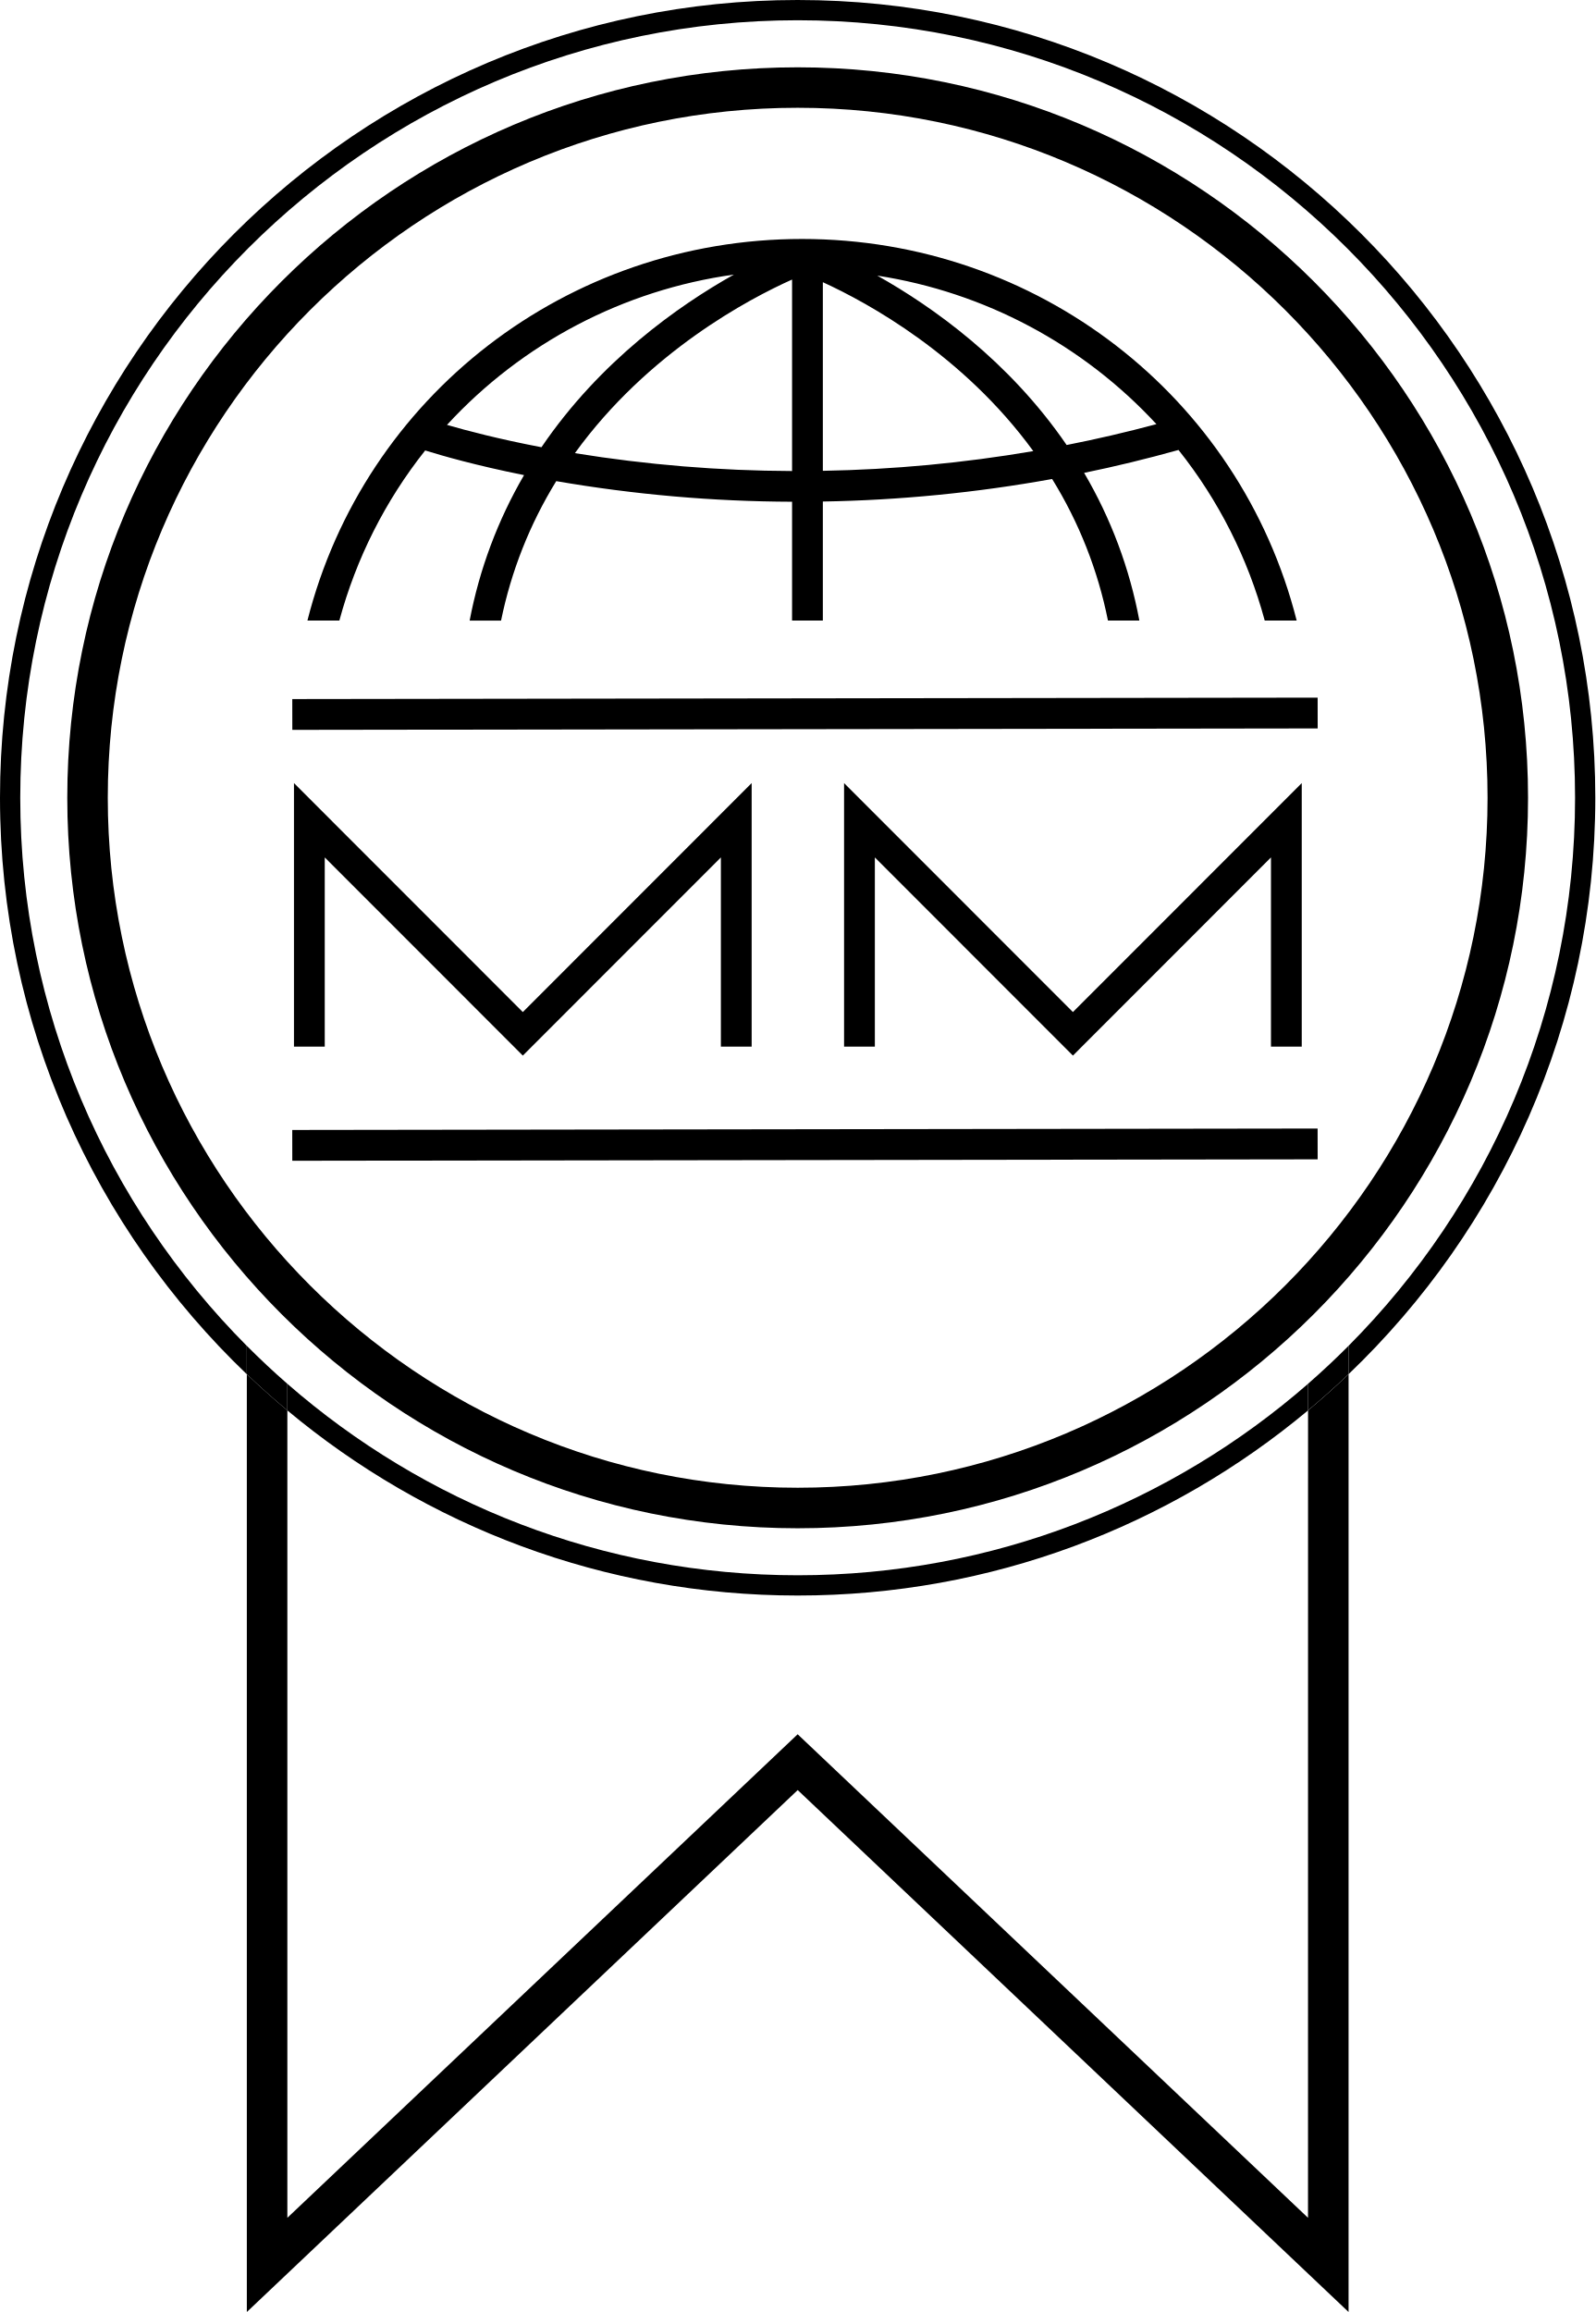
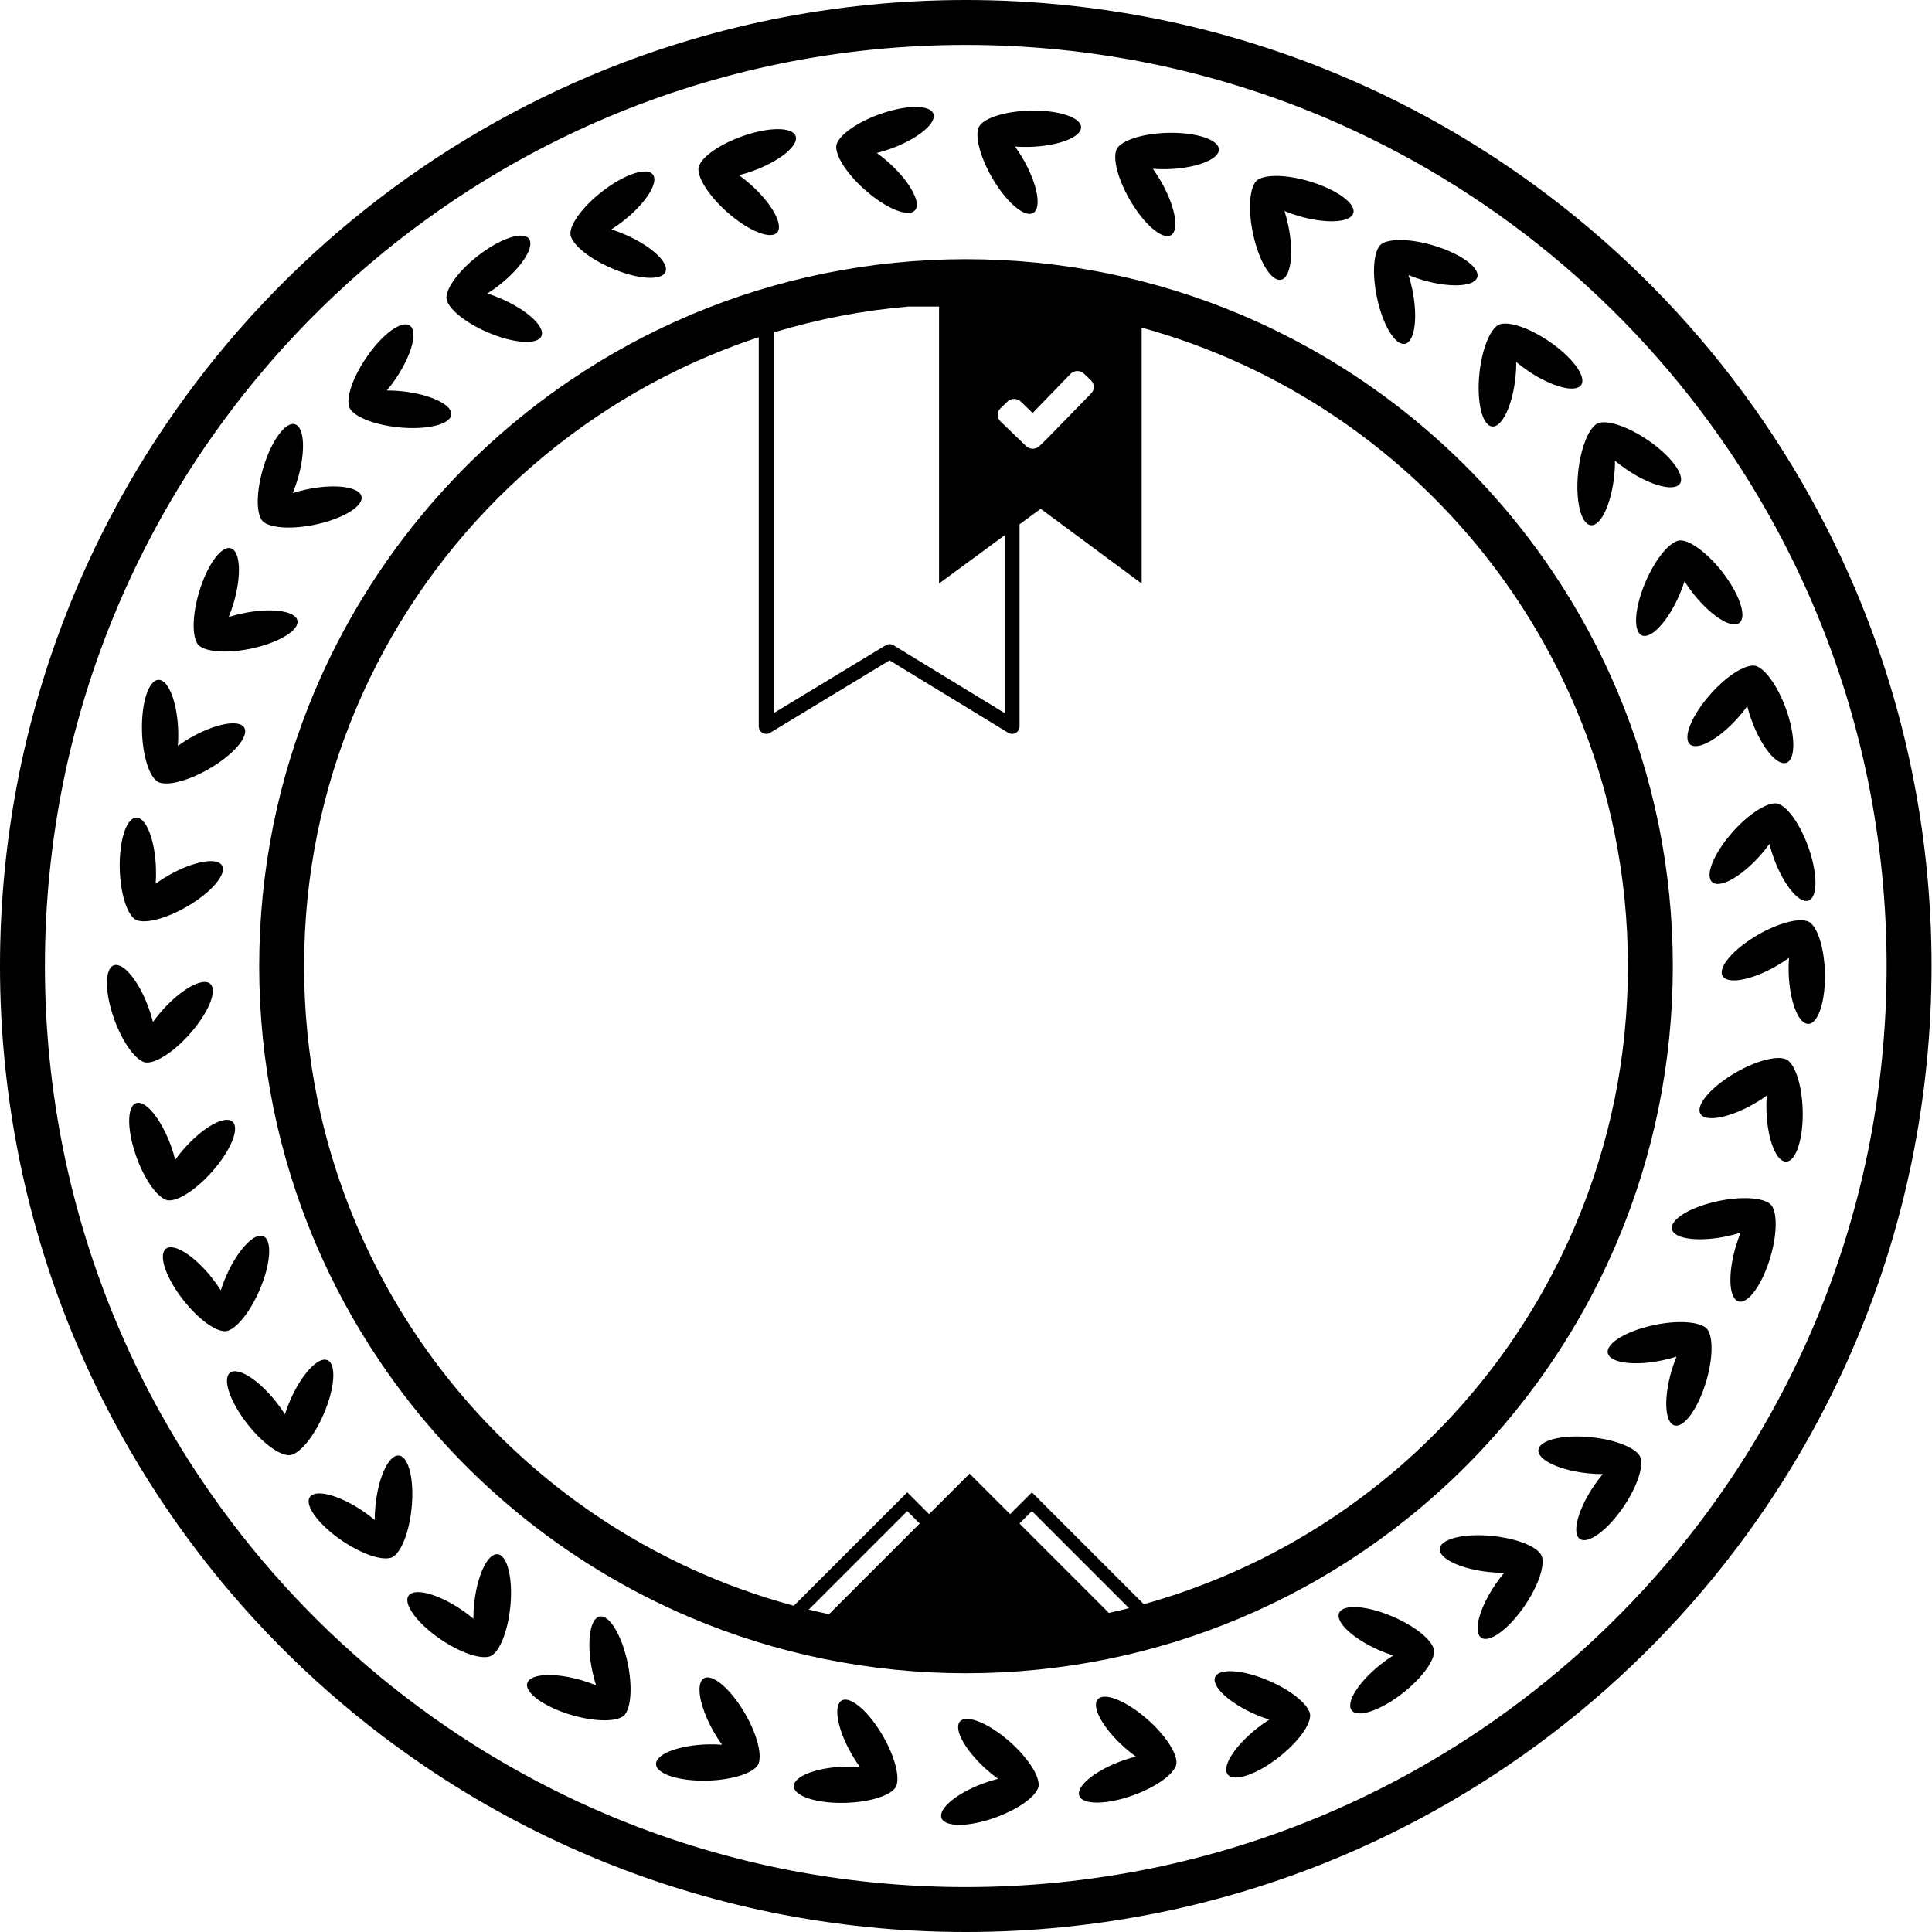
- <svg xmlns="http://www.w3.org/2000/svg" viewBox="0 0 1847.86 2677.65" role="img" aria-hidden="true">
+ <svg xmlns="http://www.w3.org/2000/svg" viewBox="0 0 4300 4301" role="img" aria-hidden="true">
  <g class="professional-certificate-watermark">
-     <path d="M1558.23,2613.45l-591.14-560L376,2613.45V1678.37q-24.17-20.17-46.93-41.92v1086.1l638.07-604.47,638.07,604.47V1636.45q-22.74,21.74-46.93,41.92Z" transform="translate(-43.16 -44.9)" />
-     <path d="M376,1647.55v30.82c160.32,133.79,366.49,214.4,591.14,214.4s430.82-80.6,591.14-214.4v-30.82c-158.28,138-365.11,221.75-591.14,221.75S534.24,1785.58,376,1647.55Z" transform="translate(-43.16 -44.9)" />
-     <path d="M1891,968.83C1891,459.37,1476.55,44.9,967.09,44.9S43.16,459.37,43.16,968.83c0,262.23,109.81,499.29,285.86,667.62V1603.6c-162.08-162.92-262.4-387.35-262.4-634.77,0-496.52,403.94-900.47,900.47-900.47s900.47,403.94,900.47,900.47c0,247.42-100.31,471.85-262.4,634.77v32.85C1781.21,1468.12,1891,1231.06,1891,968.83Z" transform="translate(-43.16 -44.9)" />
-     <path d="M1558.23,1647.55v30.82q24.17-20.17,46.93-41.92V1603.6Q1582.49,1626.39,1558.23,1647.55Z" transform="translate(-43.16 -44.9)" />
-     <path d="M376,1647.55q-24.24-21.14-46.93-43.94v32.85q22.74,21.74,46.93,41.92Z" transform="translate(-43.16 -44.9)" />
-     <g>
-       <path d="M967.09,1814.86c-466.5,0-846-379.53-846-846s379.53-846,846-846,846,379.53,846,846S1433.6,1814.86,967.09,1814.86Zm0-1645.13C526.46,169.73,168,528.2,168,968.83s358.47,799.1,799.1,799.1,799.1-358.47,799.1-799.1S1407.72,169.73,967.09,169.73Z" transform="translate(-43.16 -44.9)" />
-       <rect x="381.8" y="1352.69" width="1187.67" height="35.65" transform="translate(-45.17 -43.47) rotate(-0.08)" />
-       <rect x="381.8" y="853.64" width="1187.67" height="35.65" transform="translate(-44.44 -43.47) rotate(-0.08)" />
-       <polygon points="605.58 1222.54 376.16 993.02 376.16 1212.15 340.51 1212.15 340.51 906.94 605.58 1172.12 870.64 906.94 870.64 1212.15 835 1212.15 835 993.02 605.58 1222.54" />
-       <polygon points="1242.76 1222.54 1013.34 993.02 1013.34 1212.15 977.69 1212.15 977.69 906.94 1242.76 1172.12 1507.82 906.94 1507.82 1212.15 1472.17 1212.15 1472.17 993.02 1242.76 1222.54" />
-       <path d="M436.25,763.6a545.67,545.67,0,0,1,99.39-197c19.24,6,58.74,17.37,114.52,28.56a531.35,531.35,0,0,0-63,168.46h36.39a497.43,497.43,0,0,1,63.91-161.49A1639.88,1639.88,0,0,0,960.62,626V763.6h35.65V625.75a1649.58,1649.58,0,0,0,265.58-26.09A496.28,496.28,0,0,1,1326.5,763.6h36.39a529.26,529.26,0,0,0-64-171.05q53.71-11,109.34-26.52a545.56,545.56,0,0,1,99.87,197.57h37c-66-260.32-301.24-441.94-572.94-441.94S465.27,503.25,399.25,763.6Zm946.39-227.47q-52.87,14.15-104,24.15c-66.78-97.56-155.41-160.25-219.33-196.16A555.53,555.53,0,0,1,1382.64,536.13ZM996.27,371.73c52.85,24.2,162.88,84.57,243.74,195.62a1615.45,1615.45,0,0,1-243.74,22.83ZM960.62,590.42a1605.7,1605.7,0,0,1-251.56-20.7C793.79,452.6,911,390.87,960.62,368.66ZM893.23,362.92C828.91,399,738.17,463,670.33,562.86c-49.14-9.39-86.44-19.18-109.42-25.87A555.43,555.43,0,0,1,893.23,362.92Z" transform="translate(-43.16 -44.9)" />
-     </g>
+     <path d="M2297.52,4448.56a2165.1,2165.1,0,0,1-433.25-43.69,2138.26,2138.26,0,0,1-768.87-323.61,2156.57,2156.57,0,0,1-778.9-946.11,2140.41,2140.41,0,0,1-125.3-403.74,2171.47,2171.47,0,0,1,0-866.69,2139.25,2139.25,0,0,1,323.53-769.05,2156.19,2156.19,0,0,1,945.89-779.08,2139.15,2139.15,0,0,1,403.65-125.33,2170,2170,0,0,1,866.5,0,2138.26,2138.26,0,0,1,768.88,323.61A2156.57,2156.57,0,0,1,4278.55,1461a2140.37,2140.37,0,0,1,125.3,403.74,2171.45,2171.45,0,0,1,0,866.69,2139.25,2139.25,0,0,1-323.53,769,2156.18,2156.18,0,0,1-945.89,779.08,2139.12,2139.12,0,0,1-403.65,125.33A2165.09,2165.09,0,0,1,2297.52,4448.56Zm0-4201a2064.92,2064.92,0,0,0-413.2,41.66,2038.23,2038.23,0,0,0-732.94,308.5,2056.58,2056.58,0,0,0-742.78,902.2,2040.19,2040.19,0,0,0-119.43,384.83,2071.48,2071.48,0,0,0,0,826.61A2039.25,2039.25,0,0,0,597.6,3444.49a2056.21,2056.21,0,0,0,902,743,2038.93,2038.93,0,0,0,384.74,119.46,2070,2070,0,0,0,826.39,0,2038.22,2038.22,0,0,0,732.94-308.5,2056.56,2056.56,0,0,0,742.78-902.2,2040.17,2040.17,0,0,0,119.43-384.83,2071.46,2071.46,0,0,0,0-826.61,2039.23,2039.23,0,0,0-308.43-733.12,2056.2,2056.2,0,0,0-902-743,2039,2039,0,0,0-384.74-119.46A2064.91,2064.91,0,0,0,2297.52,247.56Z" transform="translate(-147.52 -147.56)" />
+     <path d="M4210.08,2310.85c-1.62-50.47-14.46-92.87-30.87-107.73l-.81-.8-.73-.58a19,19,0,0,0-2.84-1.9v0l-.08,0a15.84,15.84,0,0,0-3.09-1.36l-.89-.36-1.06-.28c-21.28-6.15-64.09,5.18-107.87,30.32-55,31.57-90.57,72.81-79.52,92.12a15.71,15.71,0,0,0,6.09,5.86v0c18.44,10.61,65.47-.43,113.56-28a323.05,323.05,0,0,0,28.19-18.2,323.73,323.73,0,0,0-.73,33.54c1.79,55.42,17.06,101.21,35.74,111.36l.08,0a16.33,16.33,0,0,0,8.2,2.06c22.26-.71,38.67-52.67,36.64-116Zm-80.34,199-.81-.79-.81-.59a17.27,17.27,0,0,0-2.76-1.93,19.94,19.94,0,0,0-3.17-1.4l-.89-.35-1.14-.29c-21.2-6.15-64,5.19-107.79,30.33-55,31.57-90.57,72.8-79.52,92.11s64.66,9.43,119.65-22.13a333.94,333.94,0,0,0,28.19-18.21,323.72,323.72,0,0,0-.73,33.55c1.79,55.46,17.06,101.28,35.82,111.37v0a16.32,16.32,0,0,0,8.2,2.06c22.26-.71,38.67-52.65,36.64-116-1.62-50.48-14.46-92.87-30.87-107.74ZM4092.62,2833l-.57-.79a16.73,16.73,0,0,0-2.11-2.73,19.91,19.91,0,0,0-2.44-2.27l-.81-.63-1-.62c-18.28-12.49-62.47-15.06-111.94-4.84-62.07,12.81-108.78,40.88-104.25,62.7a15.89,15.89,0,0,0,3.92,7.49c14.19,15.85,62.32,20,116.66,8.79a319.17,319.17,0,0,0,32.41-8.47,310.55,310.55,0,0,0-11,31.64c-15.6,53.2-15.43,101.43-.89,116.94l.08.07a15.88,15.88,0,0,0,7.15,4.51c21.36,6.27,53.21-38,71-98.81,14.22-48.45,15.27-92.74,4.39-112l-.57-1ZM3949.9,3109l-.57-.8a15.88,15.88,0,0,0-2.11-2.7,14.74,14.74,0,0,0-2.52-2.31l-.73-.62-1-.6c-18.28-12.5-62.47-15.07-111.92-4.86-62.11,12.83-108.78,40.91-104.3,62.7a16.14,16.14,0,0,0,3.91,7.43l.11.13c14.29,15.78,62.32,20,116.56,8.74a313.23,313.23,0,0,0,32.47-8.5,316,316,0,0,0-11.13,31.66c-17.85,60.84-15,115.24,6.39,121.51s53.13-38,71-98.79c14.22-48.45,15.27-92.74,4.31-112l-.49-1Zm-149.68,285.54-.29-.94a15.93,15.93,0,0,0-1.15-3.19,19.46,19.46,0,0,0-1.71-3l-.54-.81-.72-.89c-13.64-17.45-55-33.3-105.19-38.55-63.07-6.65-116,6-118.37,28.11a16,16,0,0,0,1.46,8.33v0c8.74,19.4,53.31,38,108.47,43.77a319.47,319.47,0,0,0,33.51,1.74,307.9,307.9,0,0,0-20.17,26.78c-35.48,52.57-49.27,105.27-30.79,117.73s62.17-20,97.62-72.59c28.26-41.87,42.66-83.76,38.08-105.39l-.21-1.14Zm-219.69,219.72-.31-.93a18.67,18.67,0,0,0-1.11-3.15l0,0,0,0a20.47,20.47,0,0,0-1.69-2.93l-.52-.8-.75-.89c-13.61-17.44-55-33.3-105.19-38.56-63.07-6.62-116.05,6-118.38,28.13s46.9,45.47,110,52.09a318.84,318.84,0,0,0,33.48,1.75,316.36,316.36,0,0,0-20.19,26.8c-31,45.93-45.42,91.94-36.23,111.15l.06.14a16.11,16.11,0,0,0,5.39,6.43c18.46,12.46,62.17-20.06,97.63-72.6,28.26-41.89,42.66-83.76,38.08-105.4l-.19-1.15Zm-240.53,207v0a19,19,0,0,0-.71-3.3l-.27-1-.44-1c-7.7-20.77-42.29-48.42-88.54-68.69-58.09-25.41-112.4-29.48-121.33-9.1a16,16,0,0,0-1.11,8.4c2.43,21.13,39.28,52.34,90.09,74.61a314.53,314.53,0,0,0,31.4,11.84,312.12,312.12,0,0,0-27.37,19.4c-49.74,39.32-78.84,85.37-65,102.85s65.31-.24,115-39.57c39.62-31.34,66.06-66.89,68.22-88.92l.17-1.11,0-1a20.8,20.8,0,0,0-.15-3.39v0ZM3063.28,3960.7l-.26-.93-.45-1.08c-7.68-20.74-42.26-48.4-88.53-68.64-58.08-25.45-112.4-29.52-121.32-9.09s30.89,57.54,89,83a302.92,302.92,0,0,0,31.4,11.84,310.36,310.36,0,0,0-27.37,19.44c-49.74,39.31-78.84,85.35-65,102.81s65.31-.24,115-39.57c39.61-31.31,66-66.85,68.23-88.86l.16-1.12v-1a19.15,19.15,0,0,0-.12-3.4,18.82,18.82,0,0,0-.75-3.35Zm-359.46,16.21c-47.24-42.26-97.58-63.12-112.42-46.5s11.37,64.32,58.63,106.62a312.68,312.68,0,0,0,26.13,21,316.44,316.44,0,0,0-32.05,9.91c-52.05,19.1-90.72,48-94.48,68.95v0a15.94,15.94,0,0,0,.61,8.42c7.68,20.89,62.13,20.15,121.67-1.7,47.4-17.4,83.6-42.89,92.55-63.14l.5-1,.31-.93a17.94,17.94,0,0,0,.93-3.31,16,16,0,0,0,.35-3.39l.06-1-.08-1.13c-.85-22.12-25.07-59.21-62.71-92.88Zm-306.76,49.46c-47.24-42.27-97.57-63.08-112.42-46.49a16.1,16.1,0,0,0-3.69,7.6v0c-4.26,20.84,21,62,62.32,99a323.14,323.14,0,0,0,26.14,21.06,309.3,309.3,0,0,0-32.05,9.88c-52.09,19.1-90.76,48-94.47,69a15.86,15.86,0,0,0,.59,8.42c7.68,20.91,62.14,20.16,121.66-1.7,47.41-17.4,83.62-42.91,92.56-63.14l.5-1,.32-.93a20.63,20.63,0,0,0,.93-3.27,18.21,18.21,0,0,0,.35-3.4l.06-1-.09-1.12c-.85-22.13-25.08-59.19-62.72-92.89Zm-375.71-93.1c-19.32,11.08-9.41,64.65,22.14,119.63a310.23,310.23,0,0,0,18.2,28.2,313.32,313.32,0,0,0-33.55-.68c-55.43,1.76-101.25,17.07-111.37,35.77h0a16.05,16.05,0,0,0-2.07,8.2c.7,22.26,52.66,38.68,116,36.65,50.47-1.6,92.87-14.43,107.7-30.84l.81-.81.6-.78a20.74,20.74,0,0,0,1.91-2.83,18.15,18.15,0,0,0,1.39-3.12l.35-.91.28-1.13c6.18-21.26-5.17-64.06-30.32-107.85-31.56-55-72.8-90.59-92.11-79.5ZM1714.6,3883.8a16.07,16.07,0,0,0-5.89,6.06c-10.63,18.42.42,65.46,28,113.59a318.44,318.44,0,0,0,18.2,28.17,313.17,313.17,0,0,0-33.55-.68c-55.34,1.76-101.09,17-111.31,35.69l-.08.16a15.9,15.9,0,0,0-2,8.11c.69,22.27,52.65,38.68,116,36.67,50.49-1.62,92.88-14.44,107.72-30.85l.8-.83.59-.76a21.06,21.06,0,0,0,1.92-2.83,19.23,19.23,0,0,0,1.41-3.11l.34-.92.29-1.1c6.17-21.28-5.2-64.07-30.34-107.88-31.54-55-72.78-90.58-92.09-79.49Zm-232.35-137.43a16,16,0,0,0-7.46,3.92l-.07,0c-15.81,14.27-20,62.34-8.76,116.63a313.27,313.27,0,0,0,8.5,32.47,310.26,310.26,0,0,0-31.66-11.12c-53.21-15.62-101.48-15.39-116.95-.8l0,0a16.05,16.05,0,0,0-4.52,7.12c-6.28,21.36,38,53.17,98.79,71,48.45,14.22,92.73,15.26,112,4.31l1-.51.8-.56a19.41,19.41,0,0,0,2.68-2.06l0,0,0,0a18.55,18.55,0,0,0,2.27-2.49l.63-.75.61-1c12.49-18.29,15.06-62.49,4.87-112-12.83-62.1-40.91-108.79-62.71-104.29Zm-227-138.73a16.1,16.1,0,0,0-8.29,1.46l-.11,0c-19.36,8.81-37.9,53.31-43.69,108.46a310.62,310.62,0,0,0-1.75,33.51,314.27,314.27,0,0,0-26.81-20.17c-46-31-92.05-45.46-111.21-36.25l0,0a16.13,16.13,0,0,0-6.47,5.42c-12.45,18.48,20,62.2,72.6,97.66,41.87,28.24,83.76,42.69,105.38,38.08l1.13-.21.94-.28a17.07,17.07,0,0,0,3.2-1.16,17.31,17.31,0,0,0,3-1.71l.81-.54.88-.75c17.44-13.61,33.3-55,38.58-105.18,6.61-63.08-6-116.06-28.13-118.39Zm-219.71-219.75a16.06,16.06,0,0,0-8.33,1.48l0,0c-19.38,8.76-38,53.34-43.73,108.5a312.73,312.73,0,0,0-1.75,33.52,309.56,309.56,0,0,0-26.79-20.22c-45.94-31-92-45.43-111.17-36.24l-.09,0a16.06,16.06,0,0,0-6.45,5.42c-12.45,18.46,20,62.18,72.6,97.67,41.86,28.24,83.74,42.65,105.38,38l1.12-.17.93-.29a21.55,21.55,0,0,0,3.22-1.16,19.76,19.76,0,0,0,2.95-1.72l.83-.52.88-.74c17.43-13.63,33.3-55,38.58-105.19,6.6-63.07-6-116.1-28.13-118.43Zm-159-212.23a16,16,0,0,0-8.36-1.12h0c-21.12,2.46-52.34,39.31-74.57,90.1a311.56,311.56,0,0,0-11.83,31.4,314.13,314.13,0,0,0-19.41-27.37c-34.37-43.48-73.85-71.15-94.93-68.25l-.15,0a16,16,0,0,0-7.76,3.21c-17.47,13.8.24,65.32,39.57,115.06,31.32,39.62,66.84,66.07,88.87,68.24l1.12.15,1,0a18,18,0,0,0,3.42-.15,19.09,19.09,0,0,0,3.33-.72l.94-.24,1.06-.44c20.76-7.7,48.41-42.3,68.65-88.55,25.43-58.1,29.51-112.43,9.1-121.36ZM655,3110l1.06-.43c20.76-7.71,48.41-42.29,68.66-88.56,25.43-58.09,29.51-112.41,9.09-121.33a15.9,15.9,0,0,0-8.37-1.11h0c-21.12,2.44-52.33,39.28-74.57,90.11A311.65,311.65,0,0,0,639,3020a315.23,315.23,0,0,0-19.41-27.37c-39.33-49.75-85.37-78.85-102.83-65s.24,65.32,39.57,115.06c31.32,39.62,66.84,66.07,88.87,68.23l1.13.17h1a18.65,18.65,0,0,0,3.41-.13,17.24,17.24,0,0,0,3.33-.75l1-.25ZM516.07,2818.19l.93.31a19.63,19.63,0,0,0,3.27,1,22.41,22.41,0,0,0,3.4.33l1,0,1.15-.09c22.11-.84,59.18-25.06,92.86-62.7,42.28-47.25,63.11-97.59,46.5-112.46a15.85,15.85,0,0,0-7.57-3.65l-.11,0c-20.86-4.21-62,21.06-98.92,62.35a315,315,0,0,0-21,26.14,307.59,307.59,0,0,0-9.89-32.05c-19.08-52.05-48-90.73-68.92-94.49h-.08a15.82,15.82,0,0,0-8.39.6c-20.91,7.68-20.16,62.16,1.69,121.68,17.4,47.4,42.9,83.61,63.13,92.56l1,.5Zm-50.52-307.27,1,.5.93.31a19.84,19.84,0,0,0,3.27.93,17.61,17.61,0,0,0,3.4.33l1,0,1.14-.08c22.12-.83,59.18-25,92.87-62.68,42.26-47.26,63.09-97.61,46.49-112.46a16,16,0,0,0-7.6-3.68h0c-20.84-4.29-62,21-99,62.32a320.82,320.82,0,0,0-21,26.14,311.31,311.31,0,0,0-9.88-32.05c-21.83-59.53-56.5-101.55-77.41-93.88s-20.15,62.15,1.69,121.67c17.4,47.42,42.91,83.64,63.14,92.58ZM445,2191.6l.84.8.78.59a17.63,17.63,0,0,0,2.78,1.89l0,0,0,0a19.59,19.59,0,0,0,3.07,1.37l.93.35,1.1.29c21.26,6.15,64.07-5.2,107.87-30.33,55-31.56,90.58-72.79,79.5-92.12s-64.65-9.41-119.65,22.15a315.27,315.27,0,0,0-28.2,18.2,311.11,311.11,0,0,0,.68-33.54c-1.76-55.45-17-101.25-35.73-111.38l0,0a16.06,16.06,0,0,0-8.18-2.06c-22.26.71-38.67,52.65-36.64,116,1.62,50.47,14.43,92.87,30.82,107.73Zm49.49-306.79.84.8.78.58a18.46,18.46,0,0,0,2.76,1.9l0,0,.06,0a17.7,17.7,0,0,0,3.08,1.37l.92.36,1.1.28c21.25,6.15,64.07-5.18,107.87-30.33,55-31.56,90.58-72.79,79.49-92.12s-64.65-9.41-119.65,22.16a314.49,314.49,0,0,0-28.19,18.2,313.1,313.1,0,0,0,.68-33.54c-1.77-55.45-17-101.25-35.75-111.38l0,0a16.15,16.15,0,0,0-8.18-2.07c-22.27.71-38.67,52.66-36.65,116,1.62,50.48,14.44,92.88,30.83,107.73Zm92-305,.57.8a20.44,20.44,0,0,0,2,2.65l.06.06.06.06a19.24,19.24,0,0,0,2.47,2.23l.76.63,1,.61c18.27,12.49,62.49,15.07,111.94,4.86,62.1-12.83,108.78-40.9,104.27-62.73a15.91,15.91,0,0,0-3.92-7.47v0c-14.22-15.82-62.33-20-116.64-8.79a315.33,315.33,0,0,0-32.47,8.49,309.2,309.2,0,0,0,11.13-31.65c17.85-60.85,15-115.25-6.38-121.52s-53.16,38-71,98.8c-14.21,48.46-15.26,92.75-4.31,112l.52,1Zm142.74-276,.55.8a19.55,19.55,0,0,0,2,2.66l.06.06a17.17,17.17,0,0,0,2.49,2.27l.76.63,1,.61c18.26,12.48,62.49,15.05,111.94,4.85,62.08-12.83,108.77-40.91,104.27-62.71a16.08,16.08,0,0,0-3.93-7.48v0c-14.21-15.83-62.33-20-116.63-8.8a314.77,314.77,0,0,0-32.47,8.5,312.85,312.85,0,0,0,11.13-31.66c17.85-60.85,15-115.24-6.38-121.51s-53.16,38-71,98.81c-14.21,48.45-15.25,92.74-4.31,112l.54,1Zm195-252.41.28.94a18.09,18.09,0,0,0,1.16,3.2,18.49,18.49,0,0,0,1.71,3l.53.81.73.89c13.63,17.46,55,33.3,105.19,38.58,63.07,6.6,116.06-6,118.38-28.13s-46.89-45.49-109.95-52.11a316.87,316.87,0,0,0-33.51-1.75A314.42,314.42,0,0,0,1028.94,990c35.46-52.58,49.25-105.27,30.77-117.74s-62.17,20-97.63,72.6c-28.26,41.88-42.66,83.77-38.08,105.4l.22,1.14ZM1352.86,895.8a16,16,0,0,0,1.12-8.37v0c-2.45-21.12-39.28-52.35-90.1-74.59a314,314,0,0,0-31.4-11.84,312.4,312.4,0,0,0,27.37-19.41c49.74-39.32,78.84-85.37,65-102.83s-65.33.25-115.06,39.57c-39.6,31.32-66,66.85-68.24,88.87l-.14,1.15,0,1a17.82,17.82,0,0,0,.14,3.4v0a18.29,18.29,0,0,0,.73,3.32l.27.94.42,1c7.71,20.76,42.28,48.42,88.54,68.67,58.08,25.43,112.41,29.49,121.34,9.09Zm276-142.74a16.17,16.17,0,0,0,1.12-8.37v0c-2.45-21.12-39.28-52.35-90.09-74.59a313.07,313.07,0,0,0-31.41-11.84,311.25,311.25,0,0,0,27.38-19.41c49.73-39.32,78.83-85.37,65-102.84s-65.33.25-115.07,39.57c-39.6,31.33-66,66.86-68.23,88.87l-.15,1.15v1a17.85,17.85,0,0,0,.14,3.4v0a18.86,18.86,0,0,0,.74,3.32l.25,1,.43,1c7.7,20.75,42.29,48.41,88.54,68.67,58.08,25.43,112.41,29.49,121.34,9.09Zm290.43-294.32,0-.11a16,16,0,0,0-.62-8.38c-7.66-20.93-62.13-20.17-121.66,1.68-47.41,17.39-83.61,42.9-92.55,63.13l-.5,1-.32.92a17.68,17.68,0,0,0-.93,3.29,16.91,16.91,0,0,0-.34,3.4l-.06,1,.08,1.14c.84,22.12,25.07,59.18,62.69,92.87,47.26,42.28,97.6,63.11,112.44,46.51a15.94,15.94,0,0,0,3.66-7.58l0-.1c4.22-20.85-21-62-62.34-98.95a310,310,0,0,0-26.14-21,312.66,312.66,0,0,0,32.07-9.9c52-19.09,90.68-48,94.46-68.91Zm184.48-56.28c-47.4,17.39-83.6,42.9-92.55,63.13l-.5,1-.32.93a18.26,18.26,0,0,0-.94,3.28,20.47,20.47,0,0,0-.34,3.4l0,1,.08,1.15c.84,22.11,25.06,59.18,62.7,92.86,47.24,42.29,97.58,63.12,112.42,46.51a16,16,0,0,0,3.69-7.61h0c4.27-20.85-21-62-62.32-99a311.66,311.66,0,0,0-26.14-21,312.73,312.73,0,0,0,32-9.9c52.08-19.1,90.75-48,94.48-68.95v0a15.85,15.85,0,0,0-.61-8.42c-7.65-20.92-62.13-20.16-121.66,1.69Zm448.4,36.25a16.22,16.22,0,0,0,2.06-8.18c-.71-22.26-52.65-38.67-116-36.66-50.48,1.62-92.86,14.44-107.71,30.84l-.8.84-.58.77a19.17,19.17,0,0,0-1.93,2.81,19.54,19.54,0,0,0-1.39,3.13l-.36.93-.28,1.1c-6.16,21.27,5.18,64.07,30.32,107.88,31.56,55,72.79,90.59,92.12,79.5S2457,557,2425.44,502a312.29,312.29,0,0,0-18.21-28.2,311.24,311.24,0,0,0,33.56.71c55.43-1.79,101.24-17.07,111.37-35.77l0,0Zm202.17,232.43a16.05,16.05,0,0,0,5.86-6l0-.08c10.58-18.45-.46-65.45-28-113.53a316.15,316.15,0,0,0-18.2-28.2,313,313,0,0,0,33.55.71c55.43-1.77,101.23-17.06,111.37-35.77l0,0A16,16,0,0,0,2861,480c-.71-22.27-52.64-38.67-116-36.66-50.49,1.62-92.86,14.43-107.73,30.84l-.79.82-.58.78a20.09,20.09,0,0,0-1.87,2.7l-.09.12-.06.13a21.37,21.37,0,0,0-1.31,3l-.37.92-.27,1.1c-6.17,21.26,5.19,64.07,30.34,107.88,31.55,55,72.78,90.58,92.11,79.49ZM3155.79,629a16,16,0,0,0,4.49-7.1c6.28-21.37-38-53.17-98.79-71-48.45-14.22-92.73-15.25-112-4.31l-1,.52-.81.56a17.91,17.91,0,0,0-2.7,2.09,18.86,18.86,0,0,0-2.29,2.52l-.63.77-.6,1c-12.49,18.28-15.06,62.49-4.87,112,12.83,62.1,40.9,108.79,62.72,104.28a16,16,0,0,0,7.47-3.92l0,0c15.81-14.23,20-62.32,8.77-116.63a314.64,314.64,0,0,0-8.49-32.46,316.7,316.7,0,0,0,31.66,11.12c53.19,15.6,101.42,15.38,116.92.8l.09-.08Zm119.53,284a16.23,16.23,0,0,0,7.45-3.91l.07-.07c15.81-14.24,20-62.31,8.77-116.61a314.76,314.76,0,0,0-8.5-32.47A309.21,309.21,0,0,0,3314.77,771c53.19,15.6,101.42,15.39,116.92.81l.1-.09a16,16,0,0,0,4.49-7.1c6.27-21.37-38-53.17-98.79-71-48.45-14.22-92.73-15.25-112-4.32l-1,.53-.79.55a21.31,21.31,0,0,0-2.65,2l-.06,0-.06.06a18.55,18.55,0,0,0-2.23,2.47l-.63.76-.62,1c-12.48,18.28-15,62.48-4.85,111.94,12.83,62.09,40.89,108.79,62.71,104.29Zm193.9,184c22.18,2.31,45.49-46.9,52.1-110a304.82,304.82,0,0,0,1.75-33.52,317.32,317.32,0,0,0,26.78,20.2c52.57,35.46,105.26,49.24,117.71,30.77s-20-62.18-72.57-97.65c-41.88-28.25-83.75-42.66-105.38-38.07l-1.13.2-1,.28a17.87,17.87,0,0,0-3.19,1.15,22.48,22.48,0,0,0-3,1.71l-.8.54-.88.74c-17.44,13.61-33.3,55-38.58,105.19-6.61,63.06,6,116.08,28.11,118.39ZM3689,1316.69a16,16,0,0,0,8.29-1.46l.06,0c19.38-8.78,37.93-53.33,43.73-108.47a308.68,308.68,0,0,0,1.75-33.52,318.12,318.12,0,0,0,26.8,20.2c46,31,92.08,45.45,111.23,36.2h0a16,16,0,0,0,6.48-5.43c12.45-18.46-20.06-62.18-72.6-97.65-41.87-28.24-83.75-42.66-105.38-38.06l-1.12.19-.93.3a18.18,18.18,0,0,0-3.22,1.15,21.66,21.66,0,0,0-3,1.71l-.8.54-.88.73c-17.43,13.63-33.3,55-38.58,105.2-6.61,63.06,6,116.08,28.14,118.39Zm196.82,34.05h-.12a20,20,0,0,0-3.27.73l-.94.26-1.07.45c-20.75,7.69-48.4,42.28-68.64,88.53-25.43,58.1-29.52,112.43-9.09,121.35s57.54-30.91,83-89a305,305,0,0,0,11.84-31.41,310.31,310.31,0,0,0,19.44,27.4c34.42,43.49,73.9,71.22,94.94,68.23h.08a16,16,0,0,0,7.8-3.22c17.46-13.8-.24-65.33-39.56-115.07-31.36-39.62-66.88-66-88.88-68.23l-1.11-.16h-1a20.15,20.15,0,0,0-3.35.13ZM3956.15,1692c-42.28,47.25-63.11,97.61-46.52,112.45s64.31-11.39,106.63-58.64a318.94,318.94,0,0,0,21-26.13,308.43,308.43,0,0,0,9.91,32.05c21.85,59.53,56.46,101.55,77.41,93.87s20.15-62.14-1.71-121.67c-17.38-47.41-43-83.62-63.12-92.56l-1.06-.5-.89-.32a25.55,25.55,0,0,0-3.33-.94,19.41,19.41,0,0,0-3.41-.33l-1-.06-1.14.09c-22.09.84-59.14,25.07-92.85,62.69Zm153,246.16-1-.5-1-.32a18.26,18.26,0,0,0-3.25-.94,18.66,18.66,0,0,0-3.41-.32l-1-.06-1.14.08c-22.1.84-59.14,25.08-92.85,62.69-42.32,47.25-63.12,97.6-46.46,112.45s64.25-11.38,106.58-58.64a320.48,320.48,0,0,0,21-26.13,329,329,0,0,0,9.83,32.06c21.85,59.52,56.54,101.55,77.41,93.87s20.23-62.15-1.62-121.68c-17.38-47.41-42.89-83.62-63.2-92.55Zm0,0" transform="translate(-147.52 -147.56)" />
+     <path d="M3839.56,1981.4a1565.91,1565.91,0,0,0-236.79-562.91,1578,1578,0,0,0-692.25-570.22,1565.6,1565.6,0,0,0-295.43-91.74,1587.86,1587.86,0,0,0-634.13,0,1564.87,1564.87,0,0,0-562.73,236.87,1578.39,1578.39,0,0,0-570,692.47,1566.83,1566.83,0,0,0-91.71,295.52,1589.36,1589.36,0,0,0,0,634.32,1565.92,1565.92,0,0,0,236.79,562.91,1578,1578,0,0,0,692.25,570.22A1565.63,1565.63,0,0,0,1981,3840.58a1587.88,1587.88,0,0,0,634.13,0,1564.9,1564.9,0,0,0,562.73-236.87,1578.38,1578.38,0,0,0,570-692.47,1566.69,1566.69,0,0,0,91.71-295.52,1589.34,1589.34,0,0,0,0-634.32ZM2374.81,1056.45l15.59-15a21.39,21.39,0,0,1,29.45,0l26.53,25.57,84.84-87.61a21.39,21.39,0,0,1,29.45,0l15.59,15a20.34,20.34,0,0,1,.14,29.27l-99.46,102-15.59,15a21.39,21.39,0,0,1-29.45,0l-57.08-54.84a20.34,20.34,0,0,1,0-29.4ZM1870,887.65A1459,1459,0,0,1,2169.54,830H2238v616.56l146-107.39V1735l-247.39-151a16.75,16.75,0,0,0-17.3,0L1870,1735.06ZM2417,3539.17l27.71-27.73,216.17,216.18q-22.32,5.66-44.81,10.61Zm-423.93,201.9q-22.67-4.77-45.18-10.26l219.35-219.36,27.73,27.73ZM3655.75,2872.3a1474.9,1474.9,0,0,1-961.86,846.54l-249.14-249.11-48.55,48.59L2306,3428.15l-90.15,90.17-48.59-48.59-252.57,252.55a1468.79,1468.79,0,0,1-440.5-201.43A1478.4,1478.4,0,0,1,940.3,2872.3c-76.82-181.69-115.78-374.72-115.78-573.74s39-392,115.78-573.74a1478.11,1478.11,0,0,1,784.19-784.45q55.42-23.45,112.2-42.18v866.44a16.65,16.65,0,0,0,25.28,14.22l265.9-161.17,264.06,161.14a16.64,16.64,0,0,0,25.33-14.18v-449.9l47-34.56,224.83,166.44V876.94a1469,1469,0,0,1,432.75,199.32,1478.38,1478.38,0,0,1,533.92,648.56c76.82,181.69,115.78,374.72,115.78,573.74S3732.57,2690.61,3655.75,2872.3Z" transform="translate(-147.52 -147.56)" />
  </g>
</svg>
